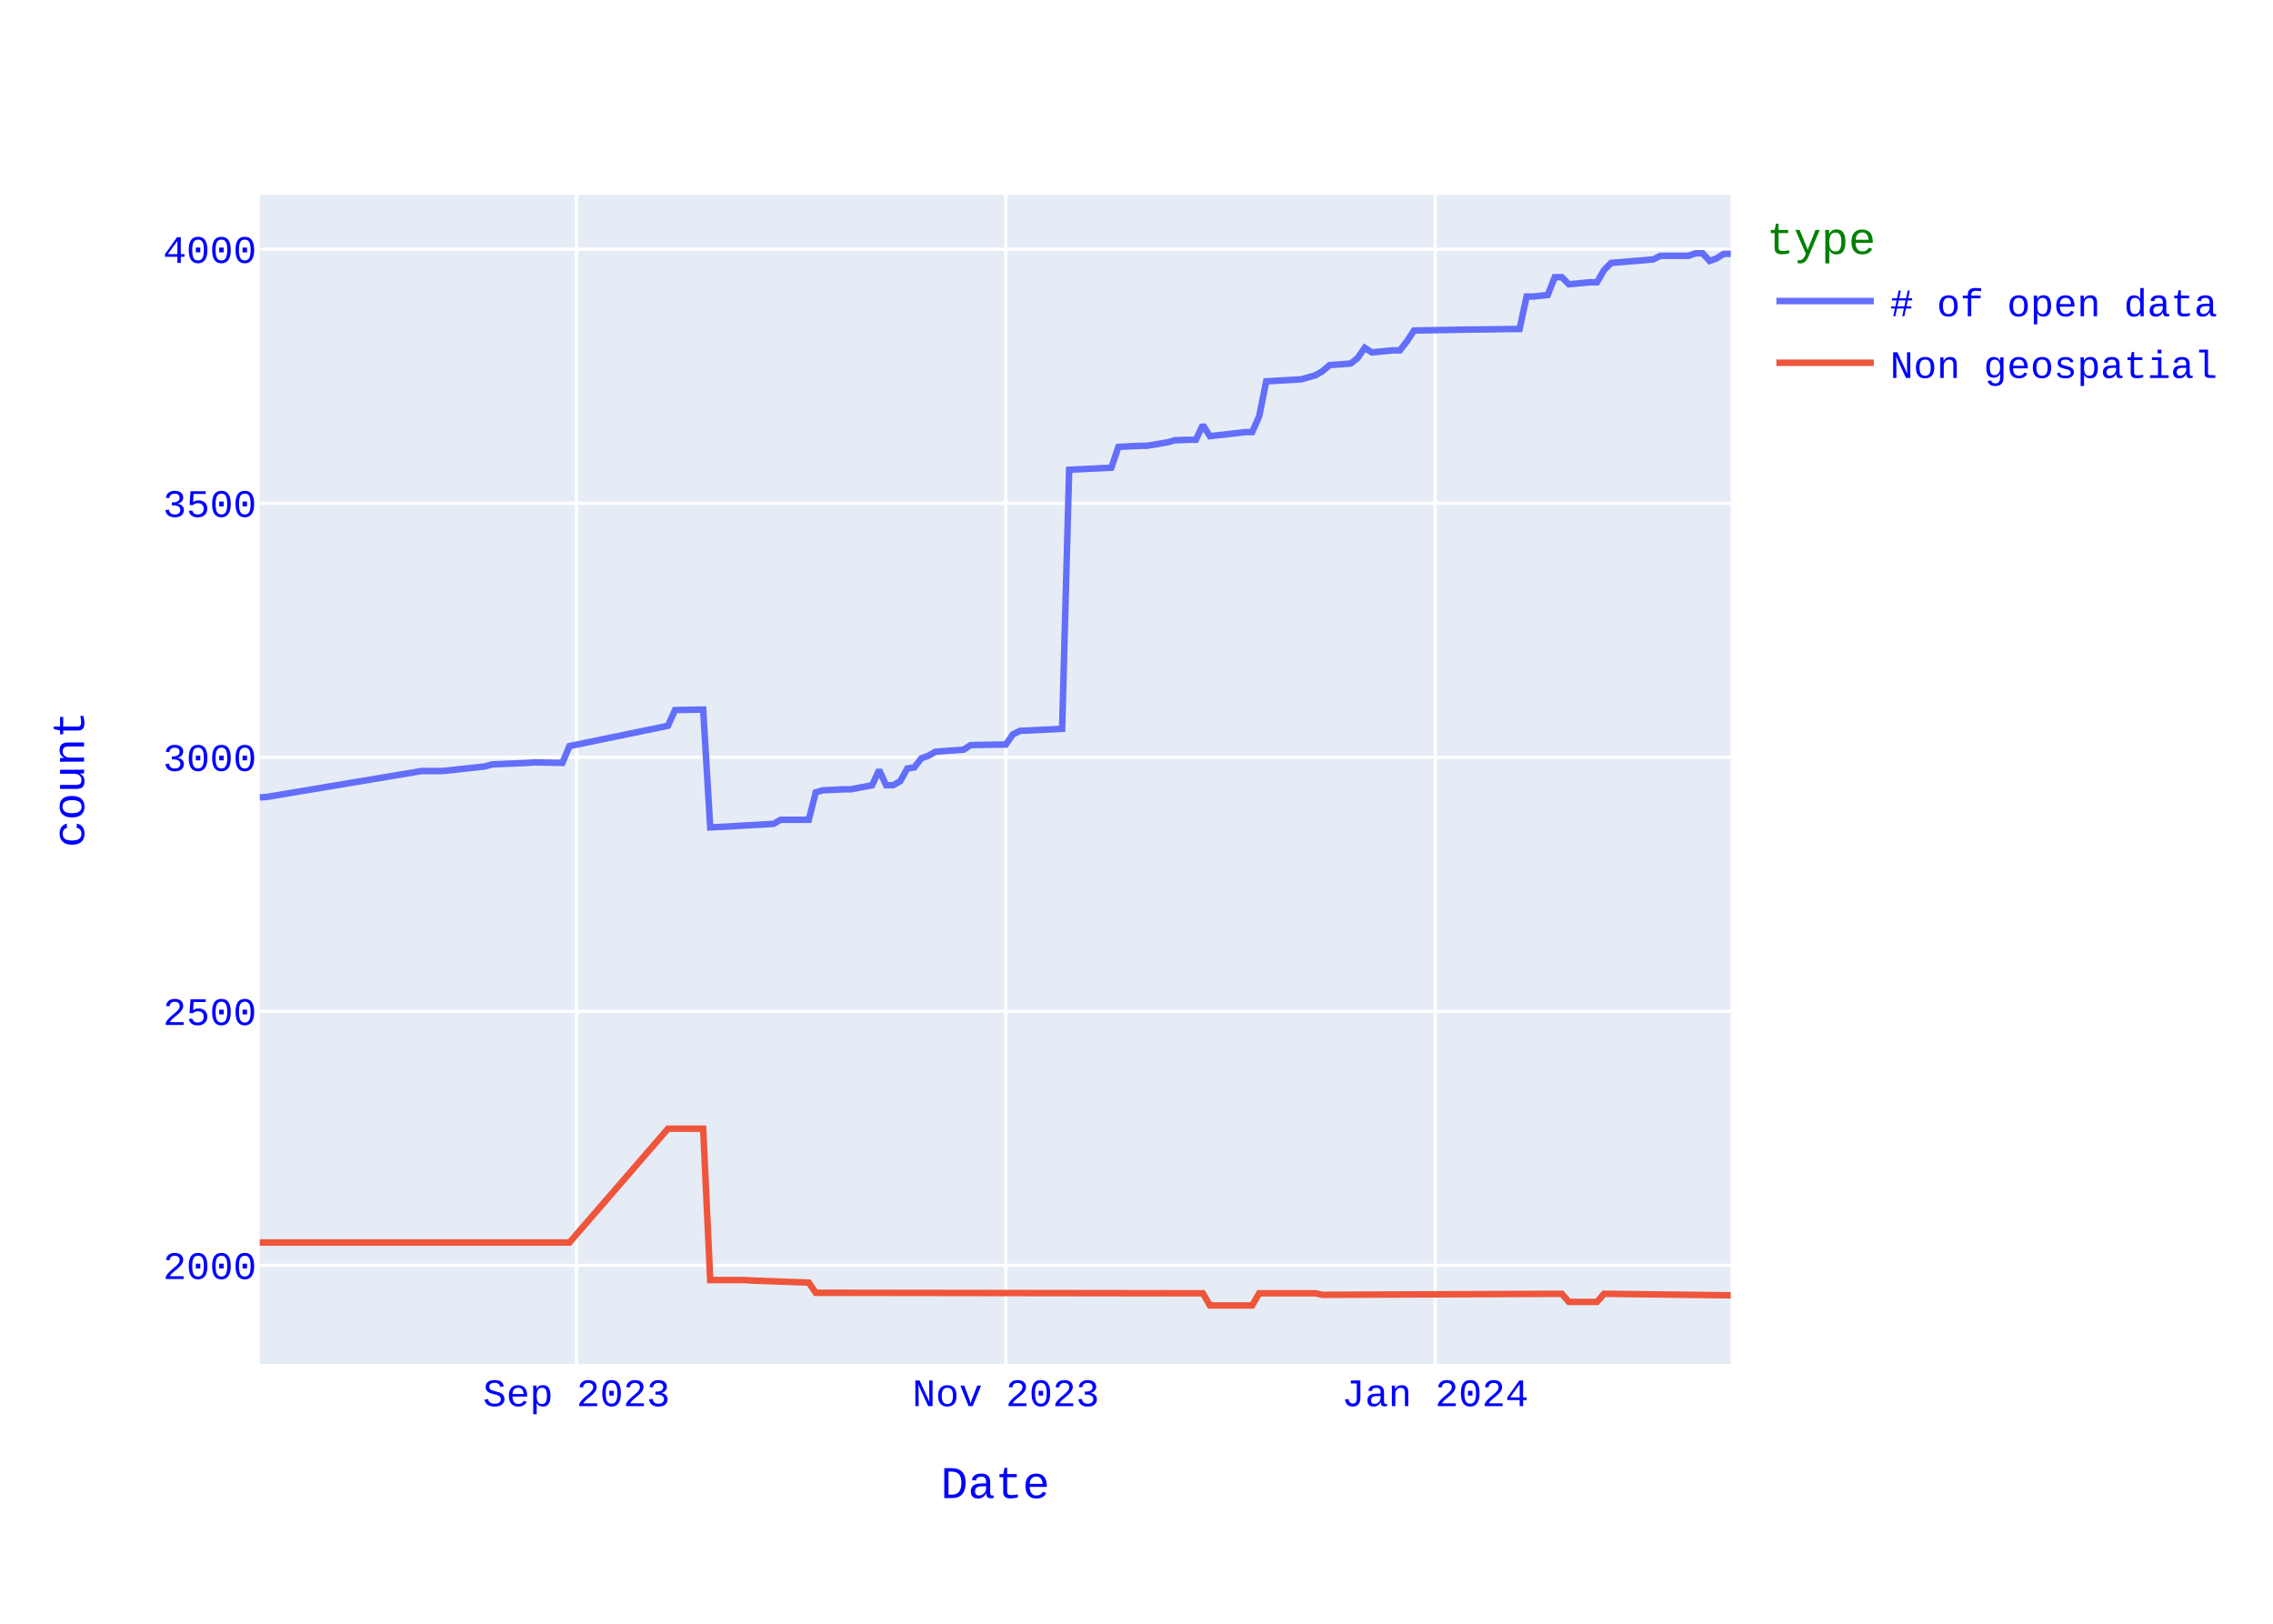
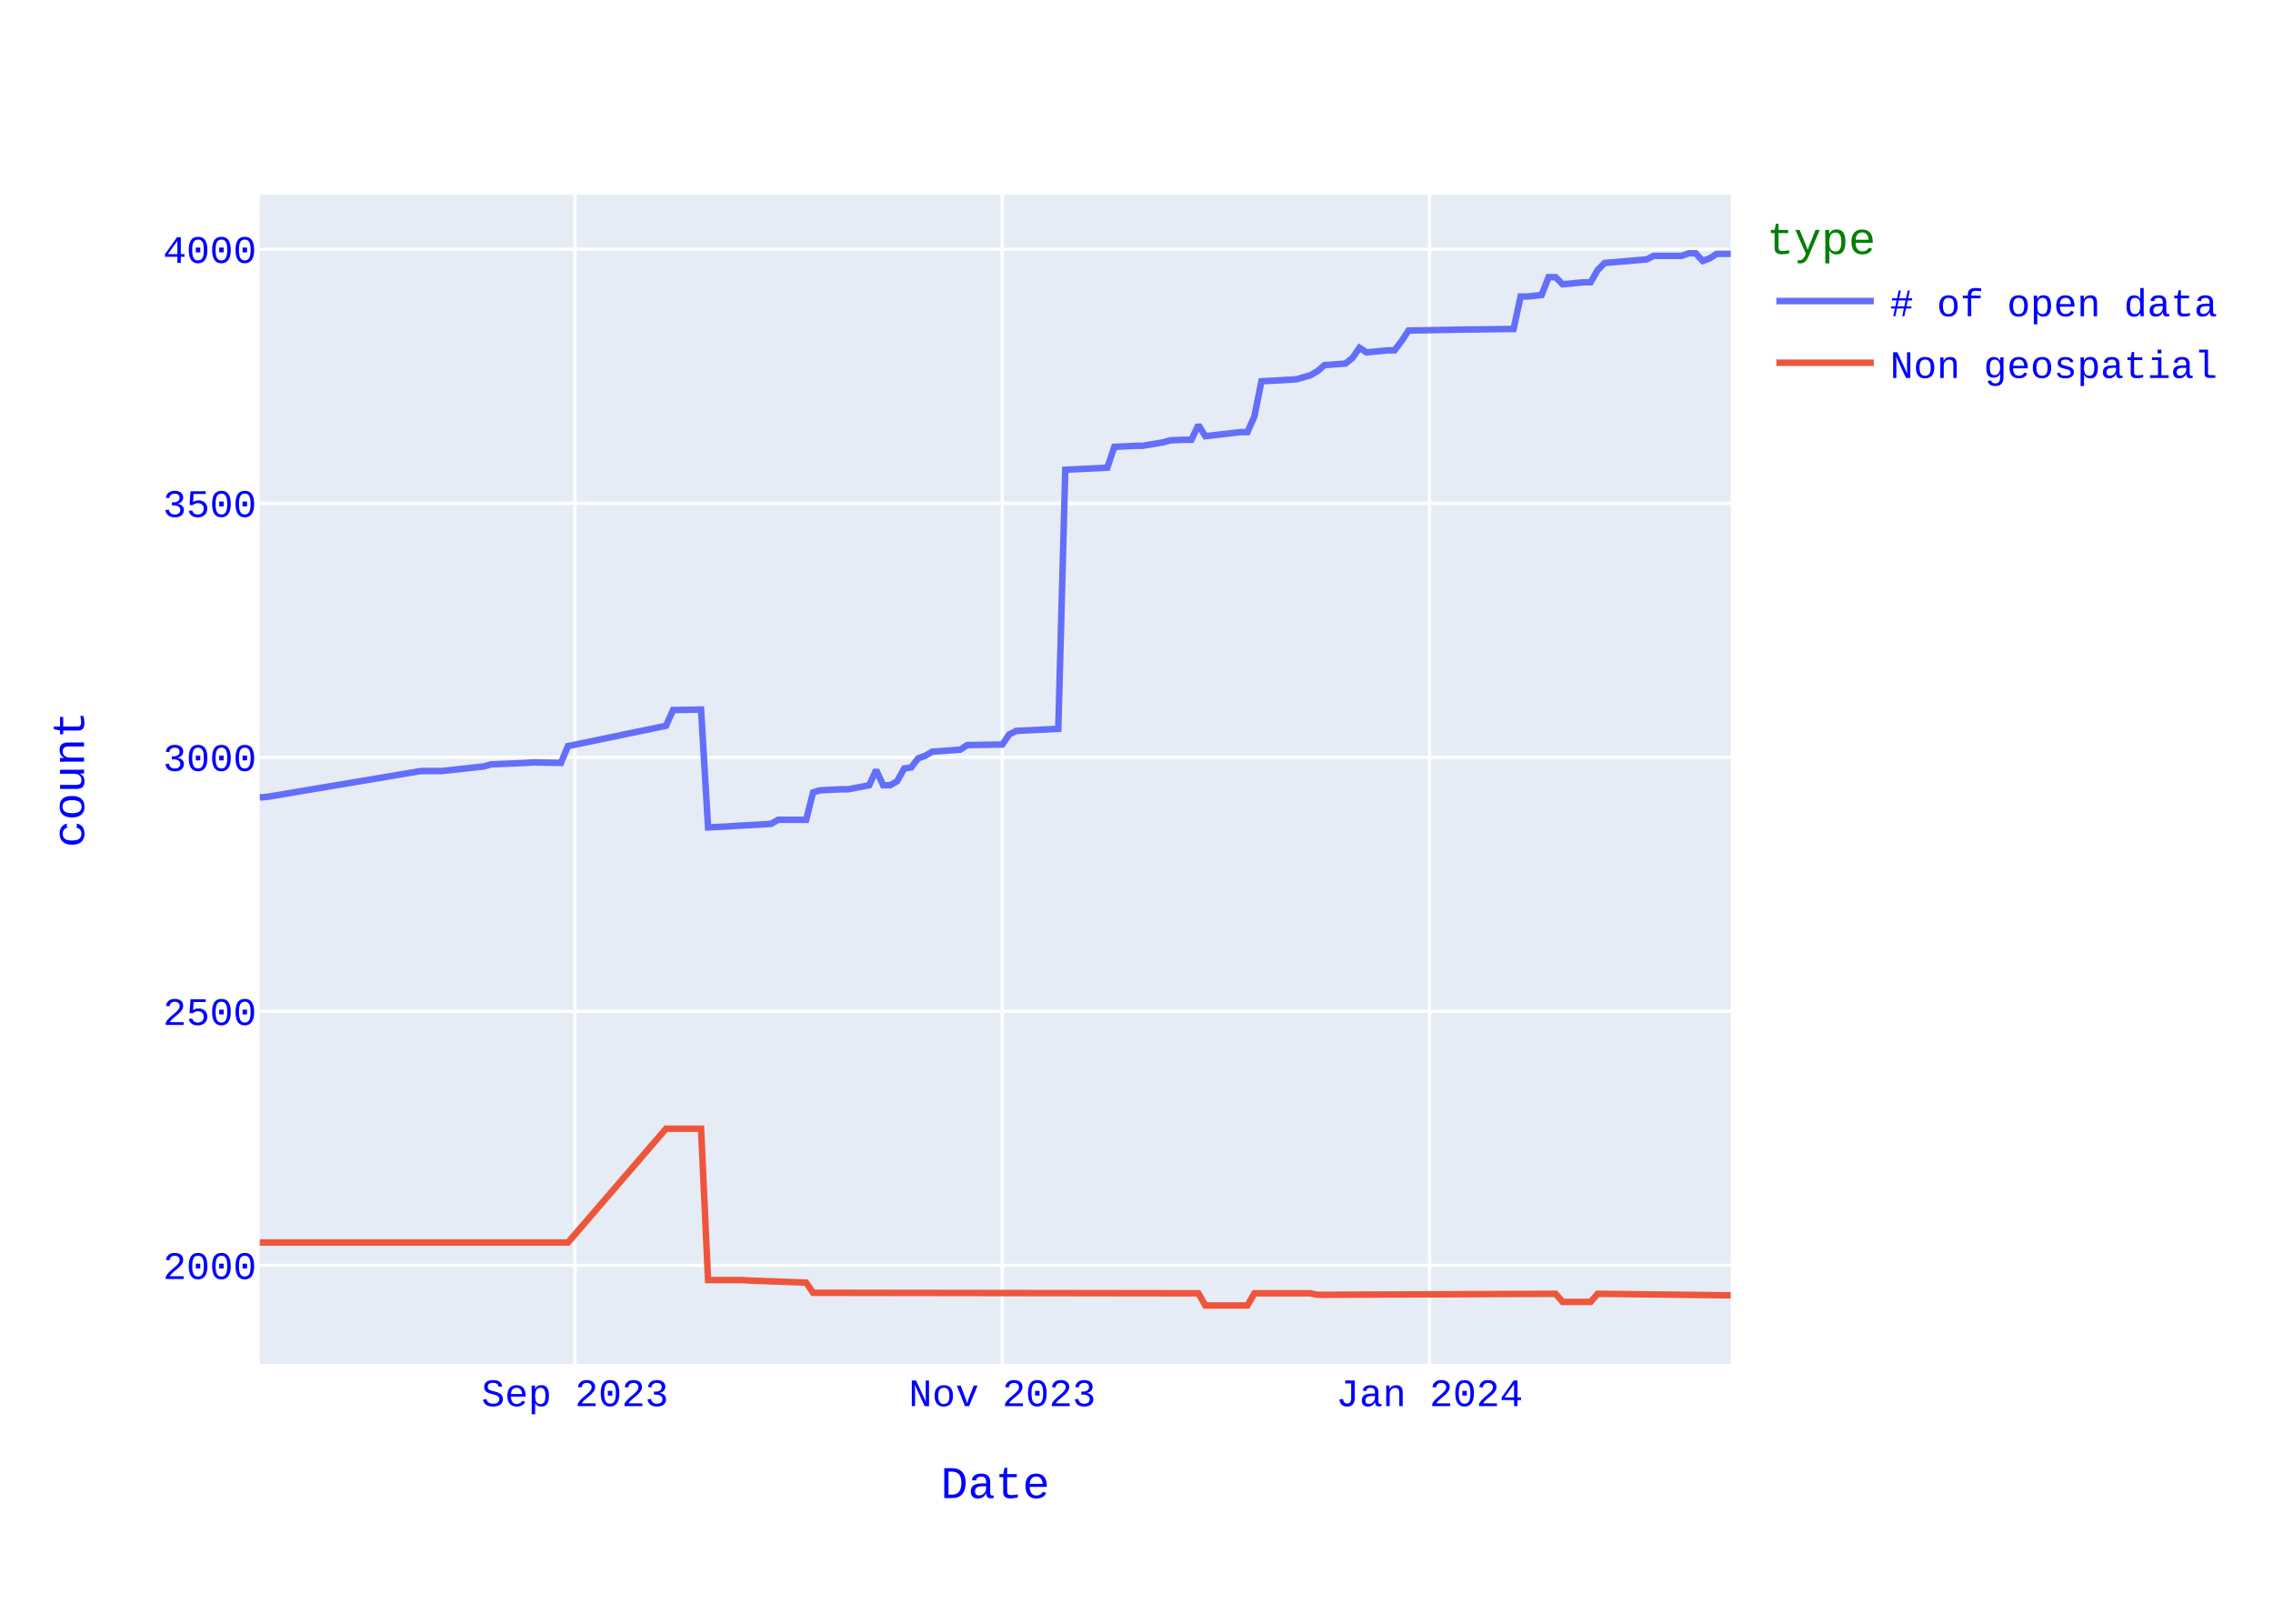
<svg xmlns="http://www.w3.org/2000/svg" class="main-svg" width="700" height="500" style="" viewBox="0 0 700 500">
  <rect x="0" y="0" width="700" height="500" style="fill: rgb(255, 255, 255); fill-opacity: 1;" />
-   <defs id="defs-371c7c">
+   <defs id="defs-a78d5e">
    <g class="clips">
-       <clipPath id="clip371c7cxyplot" class="plotclip">
+       <clipPath id="clipa78d5exyplot" class="plotclip">
        <rect width="453" height="360" />
      </clipPath>
-       <clipPath class="axesclip" id="clip371c7cx">
+       <clipPath class="axesclip" id="clipa78d5ex">
        <rect x="80" y="0" width="453" height="500" />
      </clipPath>
-       <clipPath class="axesclip" id="clip371c7cy">
+       <clipPath class="axesclip" id="clipa78d5ey">
        <rect x="0" y="60" width="700" height="360" />
      </clipPath>
-       <clipPath class="axesclip" id="clip371c7cxy">
+       <clipPath class="axesclip" id="clipa78d5exy">
        <rect x="80" y="60" width="453" height="360" />
      </clipPath>
    </g>
    <g class="gradients" />
    <g class="patterns" />
  </defs>
  <g class="bglayer">
    <rect class="bg" x="80" y="60" width="453" height="360" style="fill: rgb(229, 236, 246); fill-opacity: 1; stroke-width: 0;" />
  </g>
  <g class="layer-below">
    <g class="imagelayer" />
    <g class="shapelayer" />
  </g>
  <g class="cartesianlayer">
    <g class="subplot xy">
      <g class="layer-subplot">
        <g class="shapelayer" />
        <g class="imagelayer" />
      </g>
      <g class="minor-gridlayer">
        <g class="x" />
        <g class="y" />
      </g>
      <g class="gridlayer">
        <g class="x">
-           <path class="xgrid crisp" transform="translate(177.54,0)" d="M0,60v360" style="stroke: rgb(255, 255, 255); stroke-opacity: 1; stroke-width: 1px;" />
-           <path class="xgrid crisp" transform="translate(309.75,0)" d="M0,60v360" style="stroke: rgb(255, 255, 255); stroke-opacity: 1; stroke-width: 1px;" />
-           <path class="xgrid crisp" transform="translate(441.97,0)" d="M0,60v360" style="stroke: rgb(255, 255, 255); stroke-opacity: 1; stroke-width: 1px;" />
+           <path class="xgrid crisp" transform="translate(177.07,0)" d="M0,60v360" style="stroke: rgb(255, 255, 255); stroke-opacity: 1; stroke-width: 1px;" />
+           <path class="xgrid crisp" transform="translate(308.66,0)" d="M0,60v360" style="stroke: rgb(255, 255, 255); stroke-opacity: 1; stroke-width: 1px;" />
+           <path class="xgrid crisp" transform="translate(440.24,0)" d="M0,60v360" style="stroke: rgb(255, 255, 255); stroke-opacity: 1; stroke-width: 1px;" />
        </g>
        <g class="y">
          <path class="ygrid crisp" transform="translate(0,389.64)" d="M80,0h453" style="stroke: rgb(255, 255, 255); stroke-opacity: 1; stroke-width: 1px;" />
          <path class="ygrid crisp" transform="translate(0,311.42)" d="M80,0h453" style="stroke: rgb(255, 255, 255); stroke-opacity: 1; stroke-width: 1px;" />
          <path class="ygrid crisp" transform="translate(0,233.19)" d="M80,0h453" style="stroke: rgb(255, 255, 255); stroke-opacity: 1; stroke-width: 1px;" />
          <path class="ygrid crisp" transform="translate(0,154.97)" d="M80,0h453" style="stroke: rgb(255, 255, 255); stroke-opacity: 1; stroke-width: 1px;" />
          <path class="ygrid crisp" transform="translate(0,76.75)" d="M80,0h453" style="stroke: rgb(255, 255, 255); stroke-opacity: 1; stroke-width: 1px;" />
        </g>
      </g>
      <g class="zerolinelayer" />
      <path class="xlines-below" />
      <path class="ylines-below" />
      <g class="overlines-below" />
      <g class="xaxislayer-below" />
      <g class="yaxislayer-below" />
      <g class="overaxes-below" />
-       <g class="plot" transform="translate(80,60)" clip-path="url(#clip371c7cxyplot)">
+       <g class="plot" transform="translate(80,60)" clip-path="url(#clipa78d5exyplot)">
        <g class="scatterlayer mlayer">
-           <g class="trace scatter tracebf1dc4" style="stroke-miterlimit: 2; opacity: 1;">
+           <g class="trace scatter trace1772b5" style="stroke-miterlimit: 2; opacity: 1;">
            <g class="fills" />
            <g class="errorbars" />
            <g class="lines">
-               <path class="js-line" d="M453,18.16L450.83,18.16L448.67,19.56L446.5,20.35L444.33,18L442.16,18L440,18.78L431.33,18.78L429.16,19.88L416.15,20.97L413.99,23.16L411.82,26.92L409.65,26.92L403.15,27.54L400.98,25.35L398.81,25.35L396.65,30.83L392.31,31.3L390.14,31.3L387.98,41.31L385.81,41.31L374.97,41.47L372.8,41.47L355.46,41.78L353.3,45.07L351.13,47.88L348.96,47.88L342.46,48.51L340.29,47.1L338.12,50.23L335.96,51.95L329.45,52.42L327.29,54.3L325.12,55.55L320.78,56.8L309.95,57.42L307.78,68.22L305.61,73.07L303.44,73.07L292.61,74.32L290.44,70.88L288.27,75.42L286.11,75.42L281.77,75.57L279.6,76.2L273.1,77.29L270.93,77.29L264.43,77.61L262.26,84.02L249.26,84.65L247.09,164.43L234.09,165.06L231.92,166.15L229.75,169.28L227.58,169.28L218.91,169.44L216.75,170.85L208.08,171.47L205.91,172.73L203.74,173.51L201.57,176.32L199.41,176.64L197.24,180.55L195.07,181.8L192.9,181.8L190.74,177.11L188.57,181.8L182.07,183.05L179.9,183.05L173.4,183.36L171.23,183.99L169.06,192.44L166.89,192.44L160.39,192.44L158.22,193.69L147.39,194.31L145.22,194.47L138.72,194.78L136.55,158.49L127.88,158.65L125.71,163.49L95.37,169.75L93.2,174.92L84.53,174.76L82.36,174.92L71.53,175.38L69.36,176.01L56.35,177.42L54.19,177.42L49.85,177.42L2.17,185.4L0,185.55" style="vector-effect: none; fill: none; stroke: rgb(99, 110, 250); stroke-opacity: 1; stroke-width: 2px; opacity: 1;" />
+               <path class="js-line" d="M453,18.16L448.69,18.16L446.53,19.56L444.37,20.35L442.21,18L440.06,18L437.9,18.78L429.27,18.78L427.11,19.88L414.17,20.97L412.01,23.16L409.86,26.92L407.7,26.92L401.23,27.54L399.07,25.35L396.91,25.35L394.76,30.83L390.44,31.3L388.29,31.3L386.13,41.31L383.97,41.31L373.19,41.47L371.03,41.47L353.77,41.78L351.61,45.07L349.46,47.88L347.3,47.88L340.83,48.51L338.67,47.1L336.51,50.23L334.36,51.95L327.89,52.42L325.73,54.3L323.57,55.55L319.26,56.8L308.47,57.42L306.31,68.22L304.16,73.07L302,73.07L291.21,74.32L289.06,70.88L286.9,75.42L284.74,75.42L280.43,75.57L278.27,76.2L271.8,77.29L269.64,77.29L263.17,77.61L261.01,84.02L248.07,84.65L245.91,164.43L232.97,165.06L230.81,166.15L228.66,169.28L226.5,169.28L217.87,169.44L215.71,170.85L207.09,171.47L204.93,172.73L202.77,173.51L200.61,176.32L198.46,176.64L196.3,180.55L194.14,181.8L191.99,181.8L189.83,177.11L187.67,181.8L181.2,183.05L179.04,183.05L172.57,183.36L170.41,183.99L168.26,192.44L166.1,192.44L159.63,192.44L157.47,193.69L146.69,194.31L144.53,194.47L138.06,194.78L135.9,158.49L127.27,158.65L125.11,163.49L94.91,169.75L92.76,174.92L84.13,174.76L81.97,174.92L71.19,175.38L69.03,176.01L56.09,177.42L53.93,177.42L49.61,177.42L2.16,185.4L0,185.55" style="vector-effect: none; fill: none; stroke: rgb(99, 110, 250); stroke-opacity: 1; stroke-width: 2px; opacity: 1;" />
            </g>
            <g class="points" />
            <g class="text" />
          </g>
-           <g class="trace scatter trace57f413" style="stroke-miterlimit: 2; opacity: 1;">
+           <g class="trace scatter traced0d45c" style="stroke-miterlimit: 2; opacity: 1;">
            <g class="fills" />
            <g class="errorbars" />
            <g class="lines">
-               <path class="js-line" d="M453,338.87L413.99,338.4L411.82,340.9L403.15,340.9L400.98,338.4L327.29,338.71L325.12,338.25L307.78,338.25L305.61,342L292.61,342L290.44,338.25L171.23,338.09L169.06,334.96L151.72,334.33L149.56,334.18L138.72,334.18L136.55,287.56L125.71,287.56L95.37,322.6L0,322.6" style="vector-effect: none; fill: none; stroke: rgb(239, 85, 59); stroke-opacity: 1; stroke-width: 2px; opacity: 1;" />
+               <path class="js-line" d="M453,338.87L412.01,338.4L409.86,340.9L401.23,340.9L399.07,338.4L325.73,338.71L323.57,338.25L306.31,338.25L304.16,342L291.21,342L289.06,338.25L170.41,338.09L168.26,334.96L151,334.33L148.84,334.18L138.06,334.18L135.9,287.56L125.11,287.56L94.91,322.6L0,322.6" style="vector-effect: none; fill: none; stroke: rgb(239, 85, 59); stroke-opacity: 1; stroke-width: 2px; opacity: 1;" />
            </g>
            <g class="points" />
            <g class="text" />
          </g>
        </g>
      </g>
      <g class="overplot" />
      <path class="xlines-above crisp" d="M0,0" style="fill: none;" />
      <path class="ylines-above crisp" d="M0,0" style="fill: none;" />
      <g class="overlines-above" />
      <g class="xaxislayer-above">
        <g class="xtick">
-           <text text-anchor="middle" x="0" y="433" transform="translate(177.54,0)" style="font-family: 'Courier New'; font-size: 12px; fill: rgb(0, 0, 255); fill-opacity: 1; white-space: pre; opacity: 1;">Sep 2023</text>
+           <text text-anchor="middle" x="0" y="433" transform="translate(177.07,0)" style="font-family: 'Courier New'; font-size: 12px; fill: rgb(0, 0, 255); fill-opacity: 1; white-space: pre; opacity: 1;">Sep 2023</text>
        </g>
        <g class="xtick">
-           <text text-anchor="middle" x="0" y="433" style="font-family: 'Courier New'; font-size: 12px; fill: rgb(0, 0, 255); fill-opacity: 1; white-space: pre; opacity: 1;" transform="translate(309.75,0)">Nov 2023</text>
+           <text text-anchor="middle" x="0" y="433" style="font-family: 'Courier New'; font-size: 12px; fill: rgb(0, 0, 255); fill-opacity: 1; white-space: pre; opacity: 1;" transform="translate(308.66,0)">Nov 2023</text>
        </g>
        <g class="xtick">
-           <text text-anchor="middle" x="0" y="433" style="font-family: 'Courier New'; font-size: 12px; fill: rgb(0, 0, 255); fill-opacity: 1; white-space: pre; opacity: 1;" transform="translate(441.97,0)">Jan 2024</text>
+           <text text-anchor="middle" x="0" y="433" style="font-family: 'Courier New'; font-size: 12px; fill: rgb(0, 0, 255); fill-opacity: 1; white-space: pre; opacity: 1;" transform="translate(440.24,0)">Jan 2024</text>
        </g>
      </g>
      <g class="yaxislayer-above">
        <g class="ytick">
          <text text-anchor="end" x="79" y="4.2" transform="translate(0,389.64)" style="font-family: 'Courier New'; font-size: 12px; fill: rgb(0, 0, 255); fill-opacity: 1; white-space: pre; opacity: 1;">2000</text>
        </g>
        <g class="ytick">
          <text text-anchor="end" x="79" y="4.2" style="font-family: 'Courier New'; font-size: 12px; fill: rgb(0, 0, 255); fill-opacity: 1; white-space: pre; opacity: 1;" transform="translate(0,311.42)">2500</text>
        </g>
        <g class="ytick">
          <text text-anchor="end" x="79" y="4.2" style="font-family: 'Courier New'; font-size: 12px; fill: rgb(0, 0, 255); fill-opacity: 1; white-space: pre; opacity: 1;" transform="translate(0,233.19)">3000</text>
        </g>
        <g class="ytick">
          <text text-anchor="end" x="79" y="4.2" style="font-family: 'Courier New'; font-size: 12px; fill: rgb(0, 0, 255); fill-opacity: 1; white-space: pre; opacity: 1;" transform="translate(0,154.97)">3500</text>
        </g>
        <g class="ytick">
          <text text-anchor="end" x="79" y="4.2" style="font-family: 'Courier New'; font-size: 12px; fill: rgb(0, 0, 255); fill-opacity: 1; white-space: pre; opacity: 1;" transform="translate(0,76.75)">4000</text>
        </g>
      </g>
      <g class="overaxes-above" />
    </g>
  </g>
  <g class="polarlayer" />
  <g class="smithlayer" />
  <g class="ternarylayer" />
  <g class="geolayer" />
  <g class="funnelarealayer" />
  <g class="pielayer" />
  <g class="iciclelayer" />
  <g class="treemaplayer" />
  <g class="sunburstlayer" />
  <g class="glimages" />
-   <defs id="topdefs-371c7c">
+   <defs id="topdefs-a78d5e">
    <g class="clips" />
-     <clipPath id="legend371c7c">
+     <clipPath id="legenda78d5e">
      <rect width="146" height="67" x="0" y="0" />
    </clipPath>
  </defs>
  <g class="layer-above">
    <g class="imagelayer" />
    <g class="shapelayer" />
  </g>
  <g class="infolayer">
    <g class="legend" pointer-events="all" transform="translate(542.06,60)">
      <rect class="bg" shape-rendering="crispEdges" style="stroke: rgb(68, 68, 68); stroke-opacity: 1; fill: rgb(255, 255, 255); fill-opacity: 1; stroke-width: 0px;" width="146" height="67" x="0" y="0" />
-       <g class="scrollbox" transform="" clip-path="url(#legend371c7c)">
+       <g class="scrollbox" transform="" clip-path="url(#legenda78d5e)">
        <text class="legendtitletext" text-anchor="start" x="2" y="18.2" style="font-family: 'Courier New'; font-size: 14px; fill: rgb(0, 128, 0); fill-opacity: 1; white-space: pre;">type</text>
        <g class="groups" transform="">
          <g class="traces" transform="translate(0,32.7)" style="opacity: 1;">
            <text class="legendtext" text-anchor="start" x="40" y="4.68" style="font-family: 'Courier New'; font-size: 12px; fill: rgb(0, 0, 255); fill-opacity: 1; white-space: pre;"># of open data</text>
            <g class="layers" style="opacity: 1;">
              <g class="legendfill" />
              <g class="legendlines">
                <path class="js-line" d="M5,0h30" style="fill: none; stroke: rgb(99, 110, 250); stroke-opacity: 1; stroke-width: 2px;" />
              </g>
              <g class="legendsymbols">
                <g class="legendpoints" />
              </g>
            </g>
            <rect class="legendtoggle" x="0" y="-9.5" width="140.828" height="19" style="fill: rgb(0, 0, 0); fill-opacity: 0;" />
          </g>
        </g>
        <g class="groups" transform="">
          <g class="traces" transform="translate(0,51.7)" style="opacity: 1;">
            <text class="legendtext" text-anchor="start" x="40" y="4.68" style="font-family: 'Courier New'; font-size: 12px; fill: rgb(0, 0, 255); fill-opacity: 1; white-space: pre;">Non geospatial</text>
            <g class="layers" style="opacity: 1;">
              <g class="legendfill" />
              <g class="legendlines">
                <path class="js-line" d="M5,0h30" style="fill: none; stroke: rgb(239, 85, 59); stroke-opacity: 1; stroke-width: 2px;" />
              </g>
              <g class="legendsymbols">
                <g class="legendpoints" />
              </g>
            </g>
            <rect class="legendtoggle" x="0" y="-9.5" width="140.828" height="19" style="fill: rgb(0, 0, 0); fill-opacity: 0;" />
          </g>
        </g>
      </g>
      <rect class="scrollbar" rx="20" ry="3" width="0" height="0" style="fill: rgb(128, 139, 164); fill-opacity: 1;" x="0" y="0" />
    </g>
    <g class="g-gtitle" />
    <g class="g-xtitle">
      <text class="xtitle" x="306.5" y="461.3" text-anchor="middle" style="font-family: 'Courier New'; font-size: 14px; fill: rgb(0, 0, 255); opacity: 1; font-weight: normal; white-space: pre;">Date</text>
    </g>
    <g class="g-ytitle">
      <text class="ytitle" transform="rotate(-90,25.8875,240)" x="25.888" y="240" text-anchor="middle" style="font-family: 'Courier New'; font-size: 14px; fill: rgb(0, 0, 255); opacity: 1; font-weight: normal; white-space: pre;">count</text>
    </g>
  </g>
</svg>
